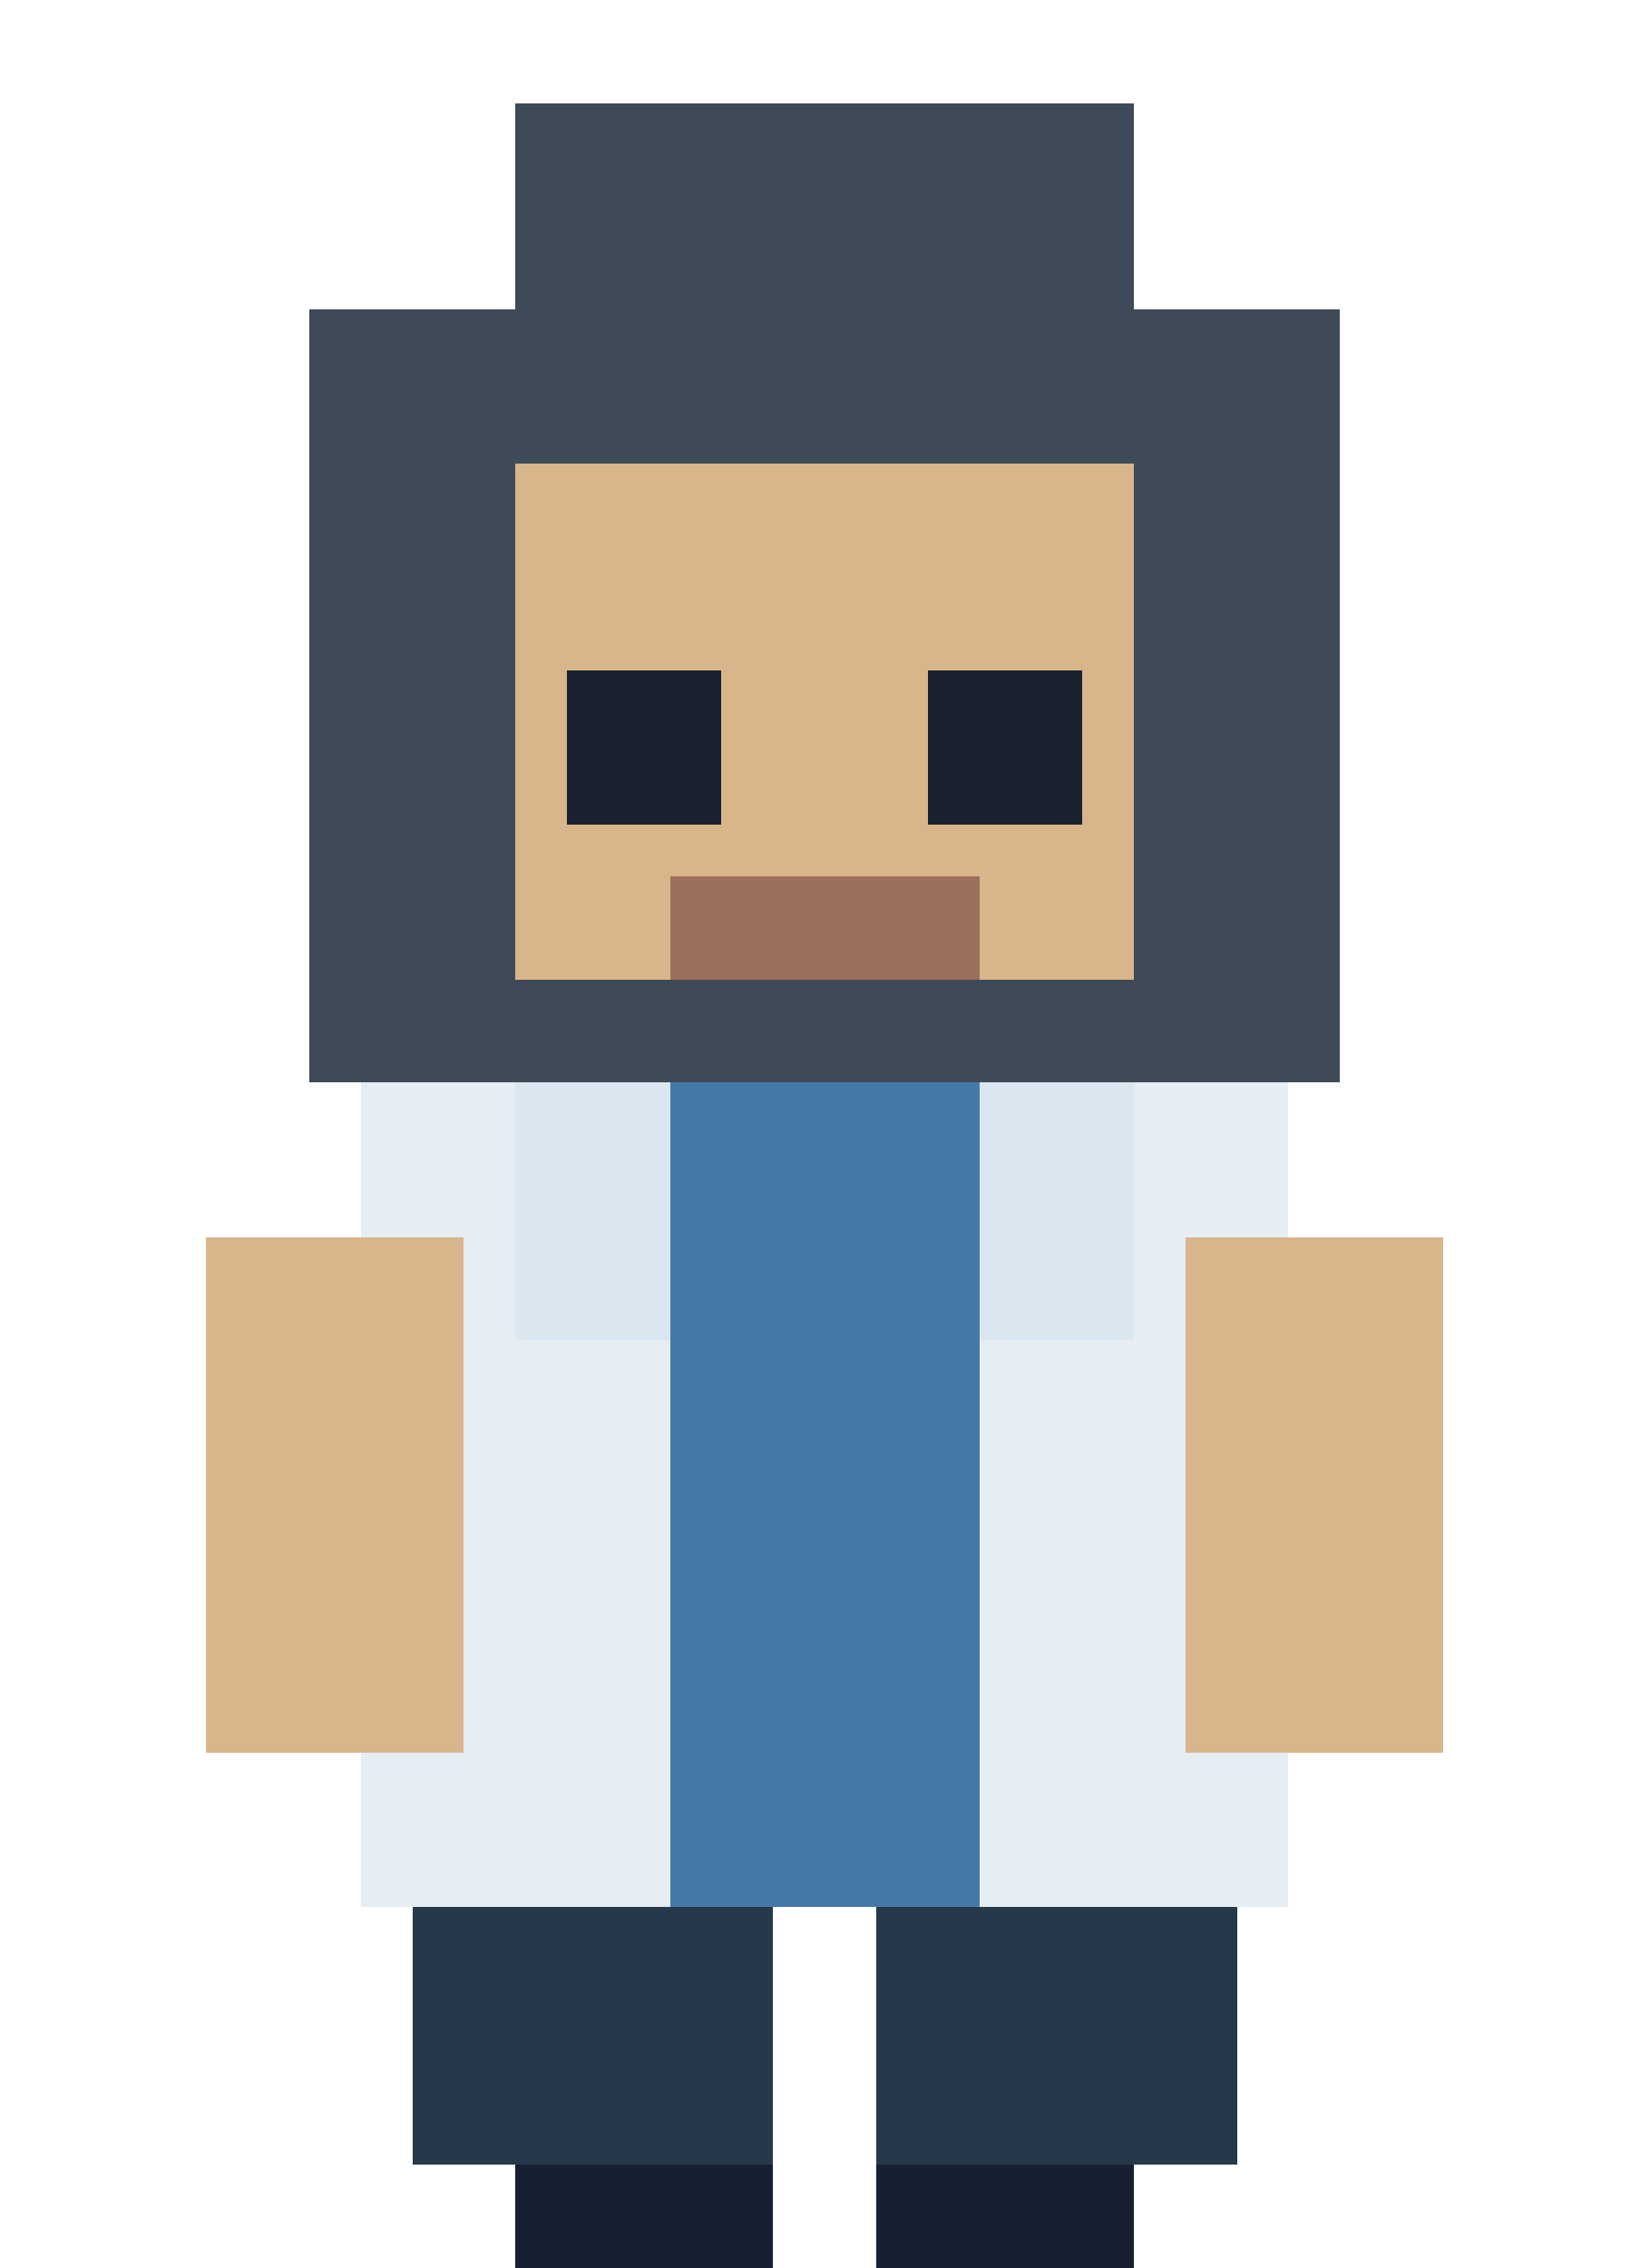
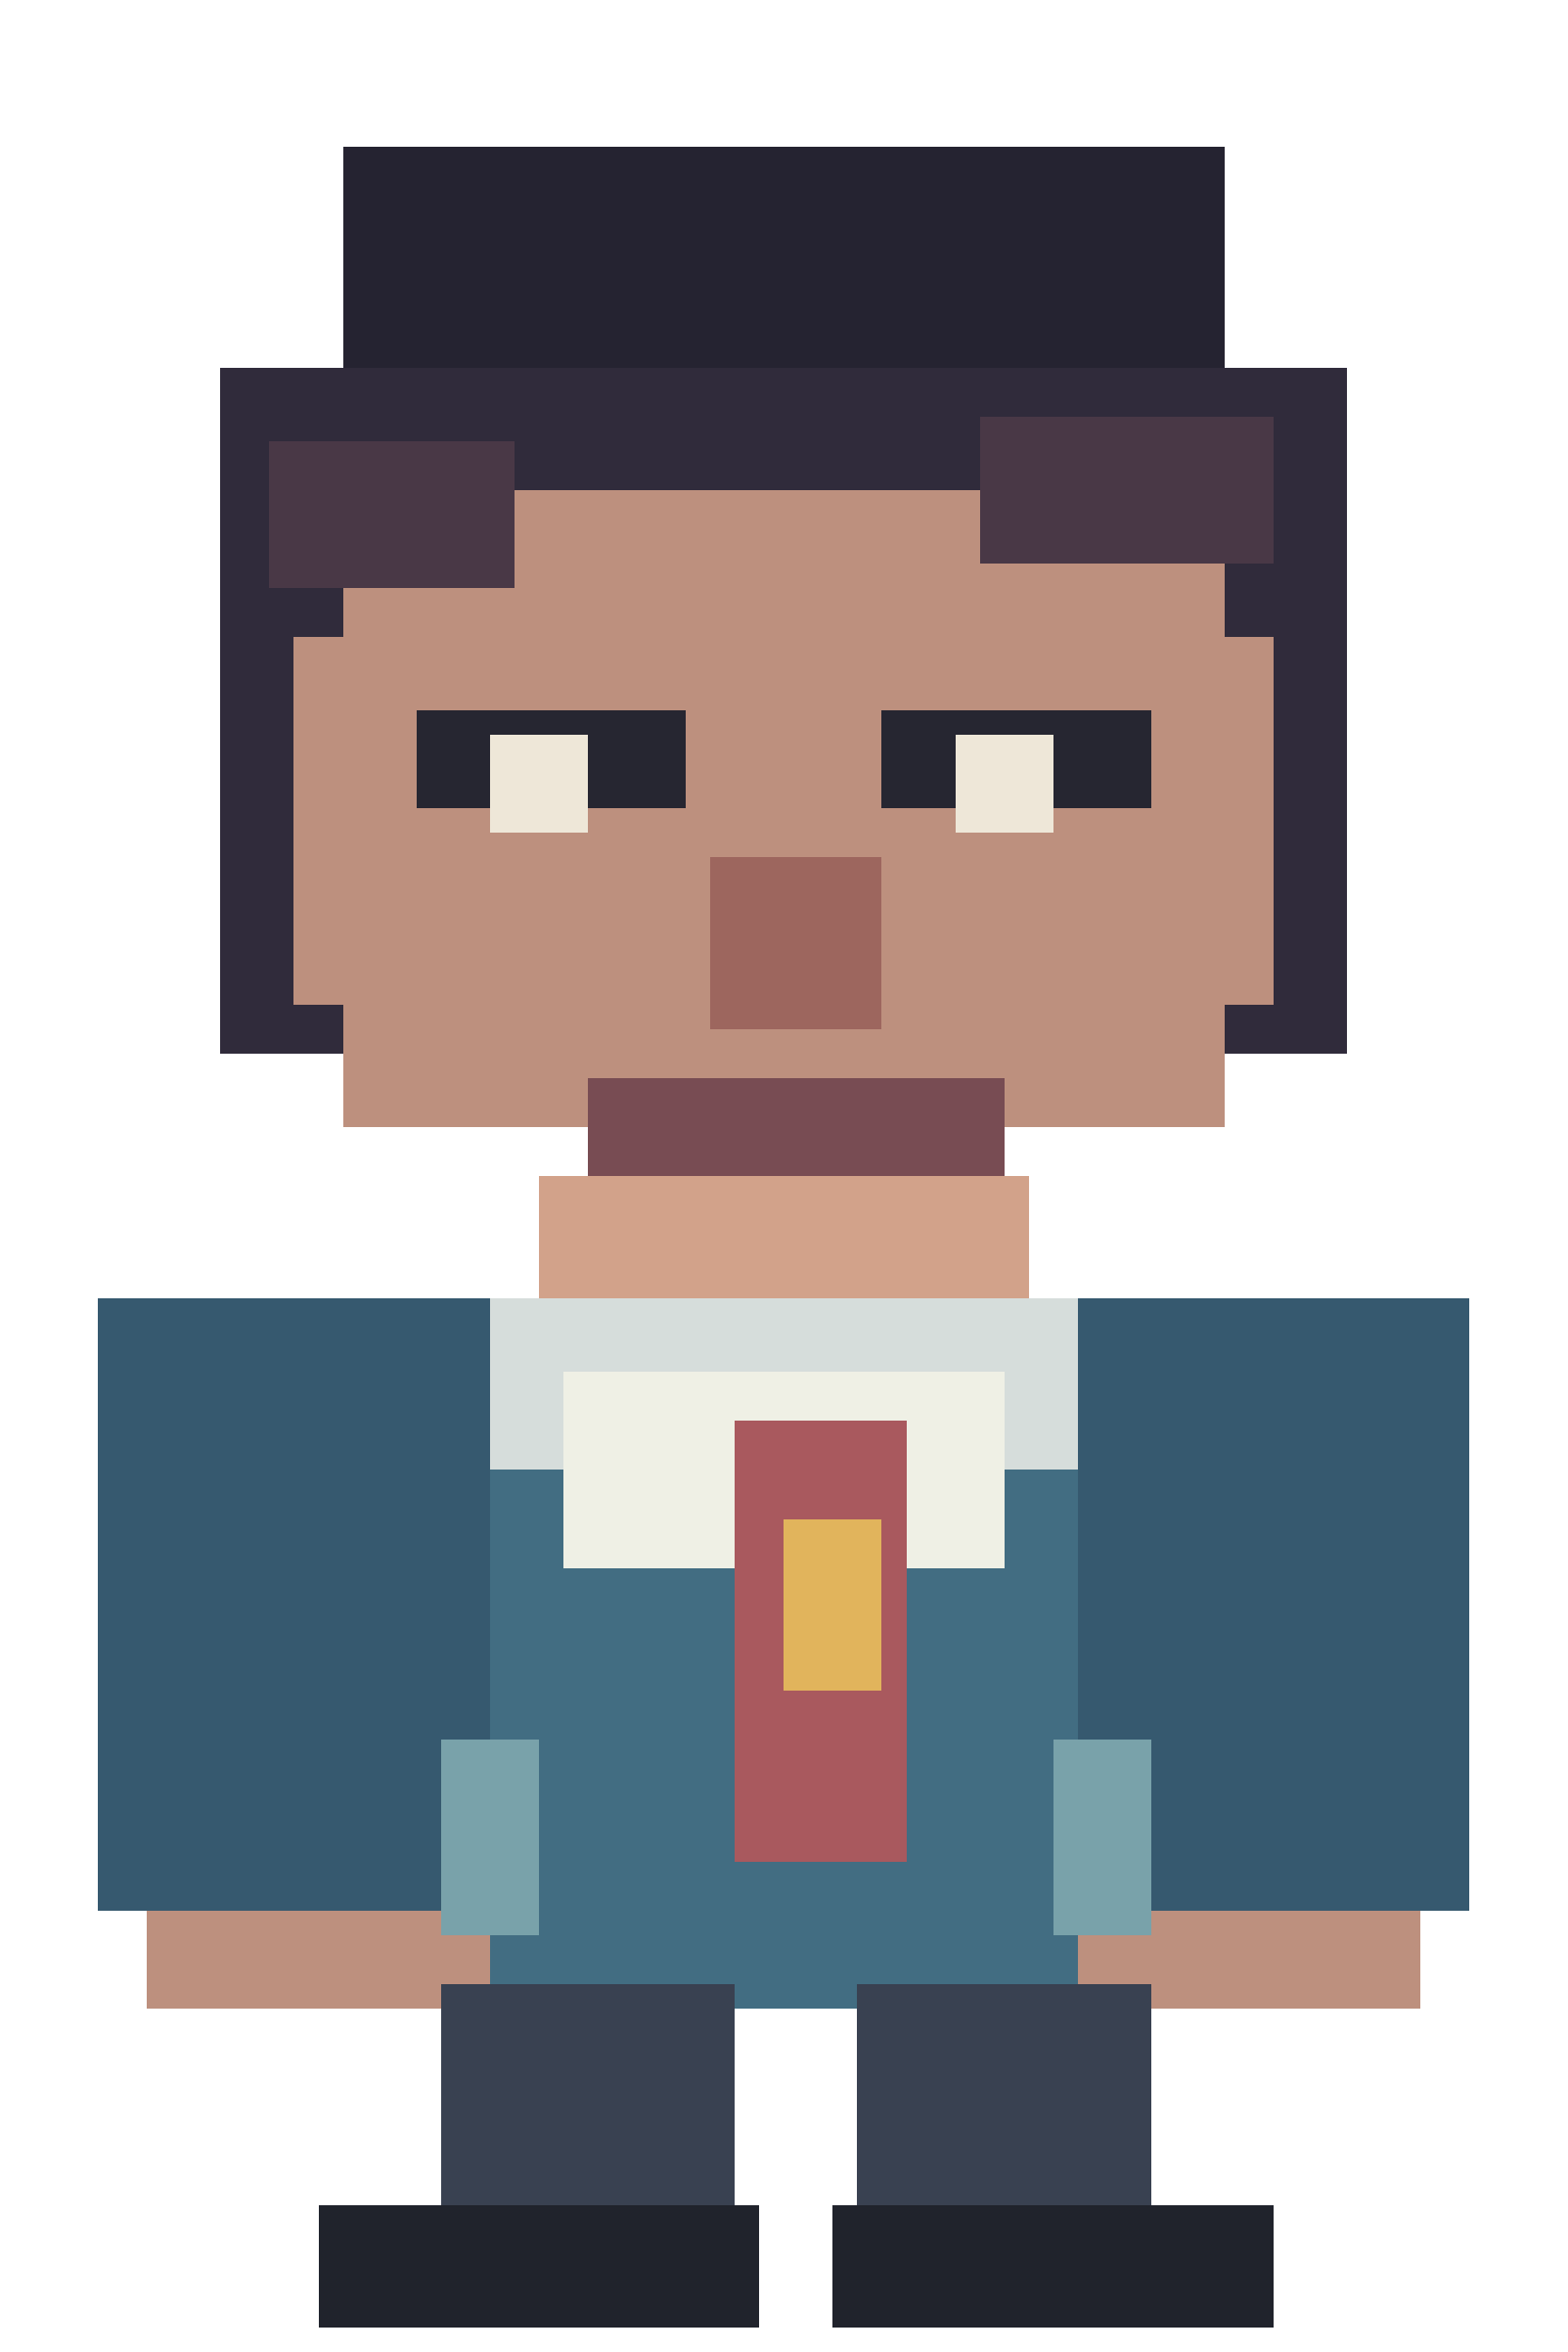
- <svg xmlns="http://www.w3.org/2000/svg" width="32" height="44" viewBox="0 0 32 44" shape-rendering="crispEdges">
-   <rect width="32" height="44" fill="none" />
-   <rect x="10" y="2" width="12" height="4" fill="#3f4a58" />
-   <rect x="6" y="6" width="20" height="15" fill="#3f4a58" />
-   <rect x="10" y="9" width="12" height="10" fill="#d9b58b" />
-   <rect x="6" y="10" width="4" height="7" fill="#3f4a58" />
-   <rect x="22" y="10" width="4" height="7" fill="#3f4a58" />
-   <rect x="11" y="13" width="3" height="3" fill="#18212d" />
-   <rect x="18" y="13" width="3" height="3" fill="#18212d" />
-   <rect x="13" y="17" width="6" height="2" fill="#9c6f5d" />
-   <rect x="7" y="21" width="18" height="16" fill="#e6edf3" />
-   <rect x="10" y="21" width="12" height="5" fill="#dbe7f0" />
-   <rect x="13" y="21" width="6" height="16" fill="#4779a8" />
-   <rect x="4" y="24" width="5" height="10" fill="#d9b58b" />
-   <rect x="23" y="24" width="5" height="10" fill="#d9b58b" />
-   <rect x="8" y="37" width="7" height="5" fill="#26384a" />
-   <rect x="17" y="37" width="7" height="5" fill="#26384a" />
-   <rect x="10" y="42" width="5" height="2" fill="#172033" />
-   <rect x="17" y="42" width="5" height="2" fill="#172033" />
+ <svg xmlns="http://www.w3.org/2000/svg" width="64" height="96" viewBox="0 0 64 96" shape-rendering="crispEdges">
+   <rect x="14" y="6" width="36" height="10" fill="#252331" />
+   <rect x="9" y="15" width="46" height="28" fill="#302b3b" />
+   <rect x="14" y="20" width="36" height="26" fill="#bd907e" />
+   <rect x="12" y="26" width="6" height="15" fill="#bd907e" />
+   <rect x="46" y="26" width="6" height="15" fill="#bd907e" />
+   <rect x="17" y="29" width="11" height="4" fill="#262631" />
+   <rect x="36" y="29" width="11" height="4" fill="#262631" />
+   <rect x="20" y="30" width="4" height="4" fill="#eee7d8" />
+   <rect x="39" y="30" width="4" height="4" fill="#eee7d8" />
+   <rect x="29" y="35" width="7" height="7" fill="#9d665e" />
+   <rect x="24" y="44" width="17" height="4" fill="#784c53" />
+   <rect x="22" y="48" width="20" height="8" fill="#d2a28a" />
+   <rect x="13" y="55" width="38" height="27" fill="#426d82" />
+   <rect x="17" y="53" width="30" height="7" fill="#d6dddb" />
+   <rect x="23" y="56" width="18" height="8" fill="#eff0e5" />
+   <rect x="30" y="58" width="7" height="18" fill="#a9595e" />
+   <rect x="32" y="62" width="4" height="7" fill="#e1b45c" />
+   <rect x="6" y="59" width="14" height="23" fill="#bd907e" />
+   <rect x="44" y="59" width="14" height="23" fill="#bd907e" />
+   <rect x="4" y="53" width="16" height="25" fill="#36596f" />
+   <rect x="44" y="53" width="16" height="25" fill="#36596f" />
+   <rect x="18" y="81" width="12" height="10" fill="#394151" />
+   <rect x="35" y="81" width="12" height="10" fill="#394151" />
+   <rect x="13" y="90" width="18" height="5" fill="#20232c" />
+   <rect x="34" y="90" width="18" height="5" fill="#20232c" />
+   <rect x="11" y="18" width="10" height="6" fill="#493846" />
+   <rect x="40" y="17" width="12" height="6" fill="#493846" />
+   <rect x="18" y="71" width="4" height="8" fill="#79a2aa" />
+   <rect x="43" y="71" width="4" height="8" fill="#79a2aa" />
</svg>
